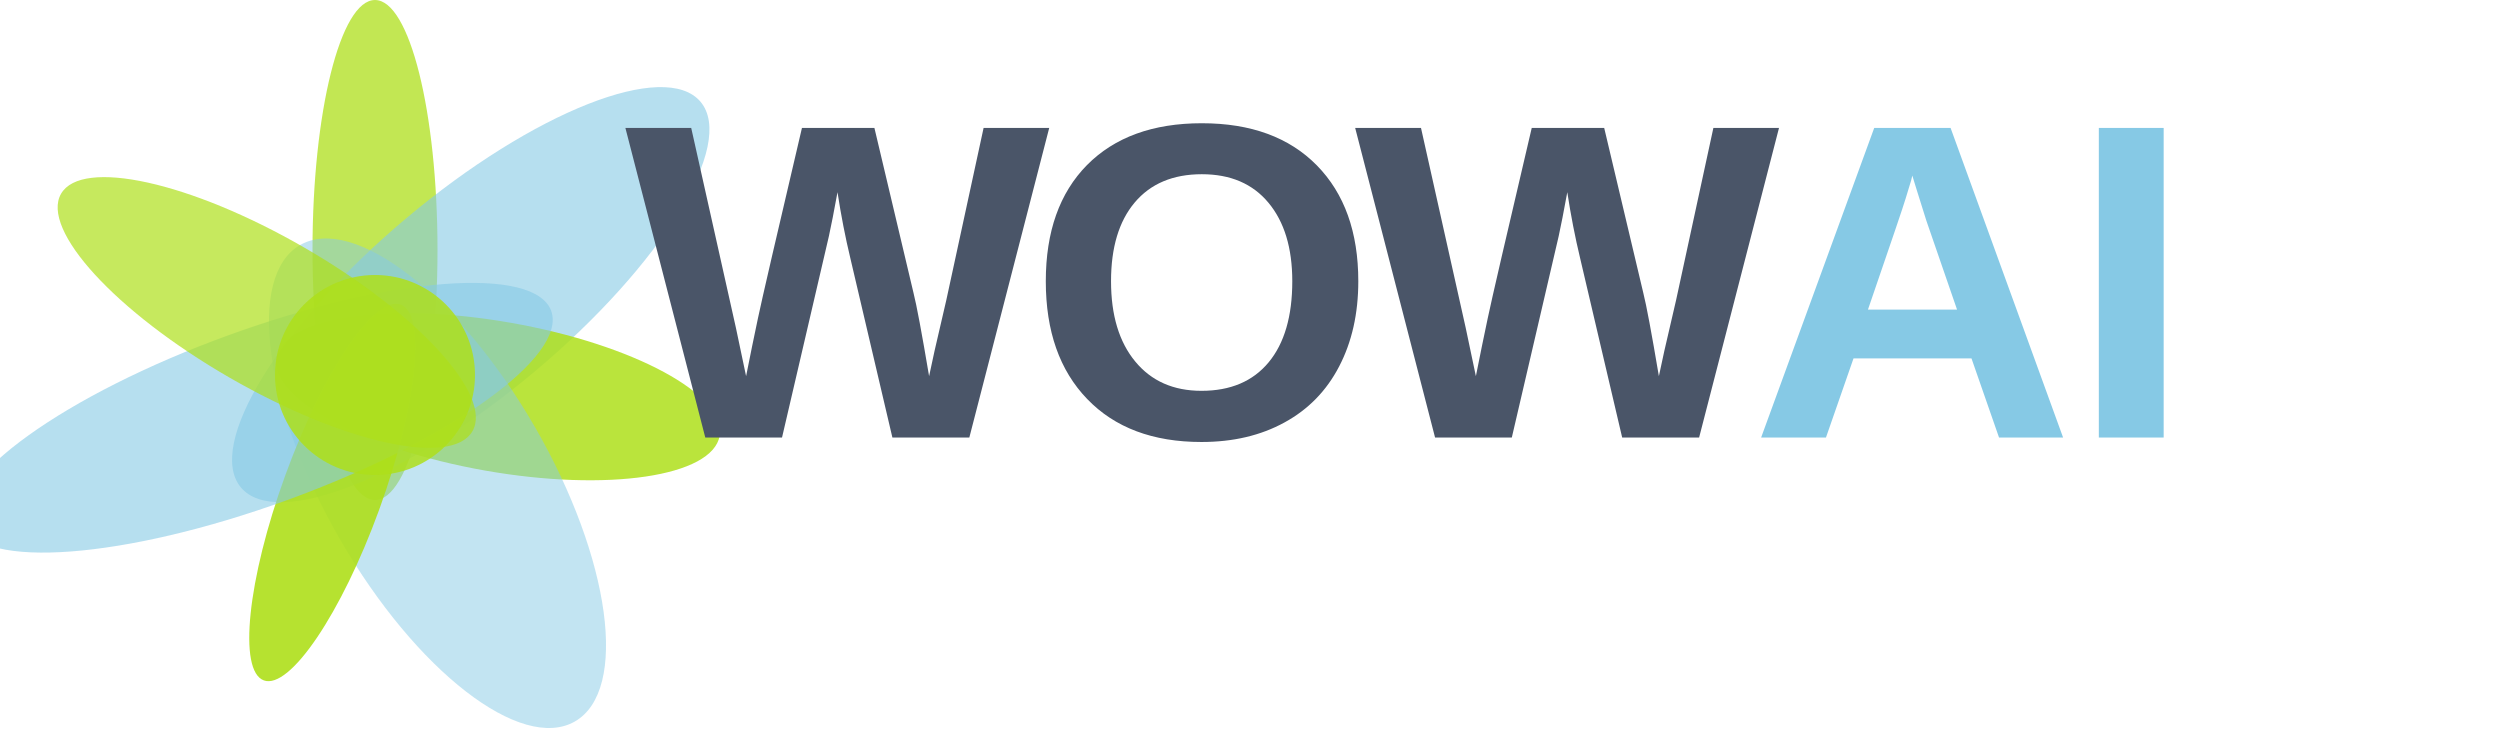
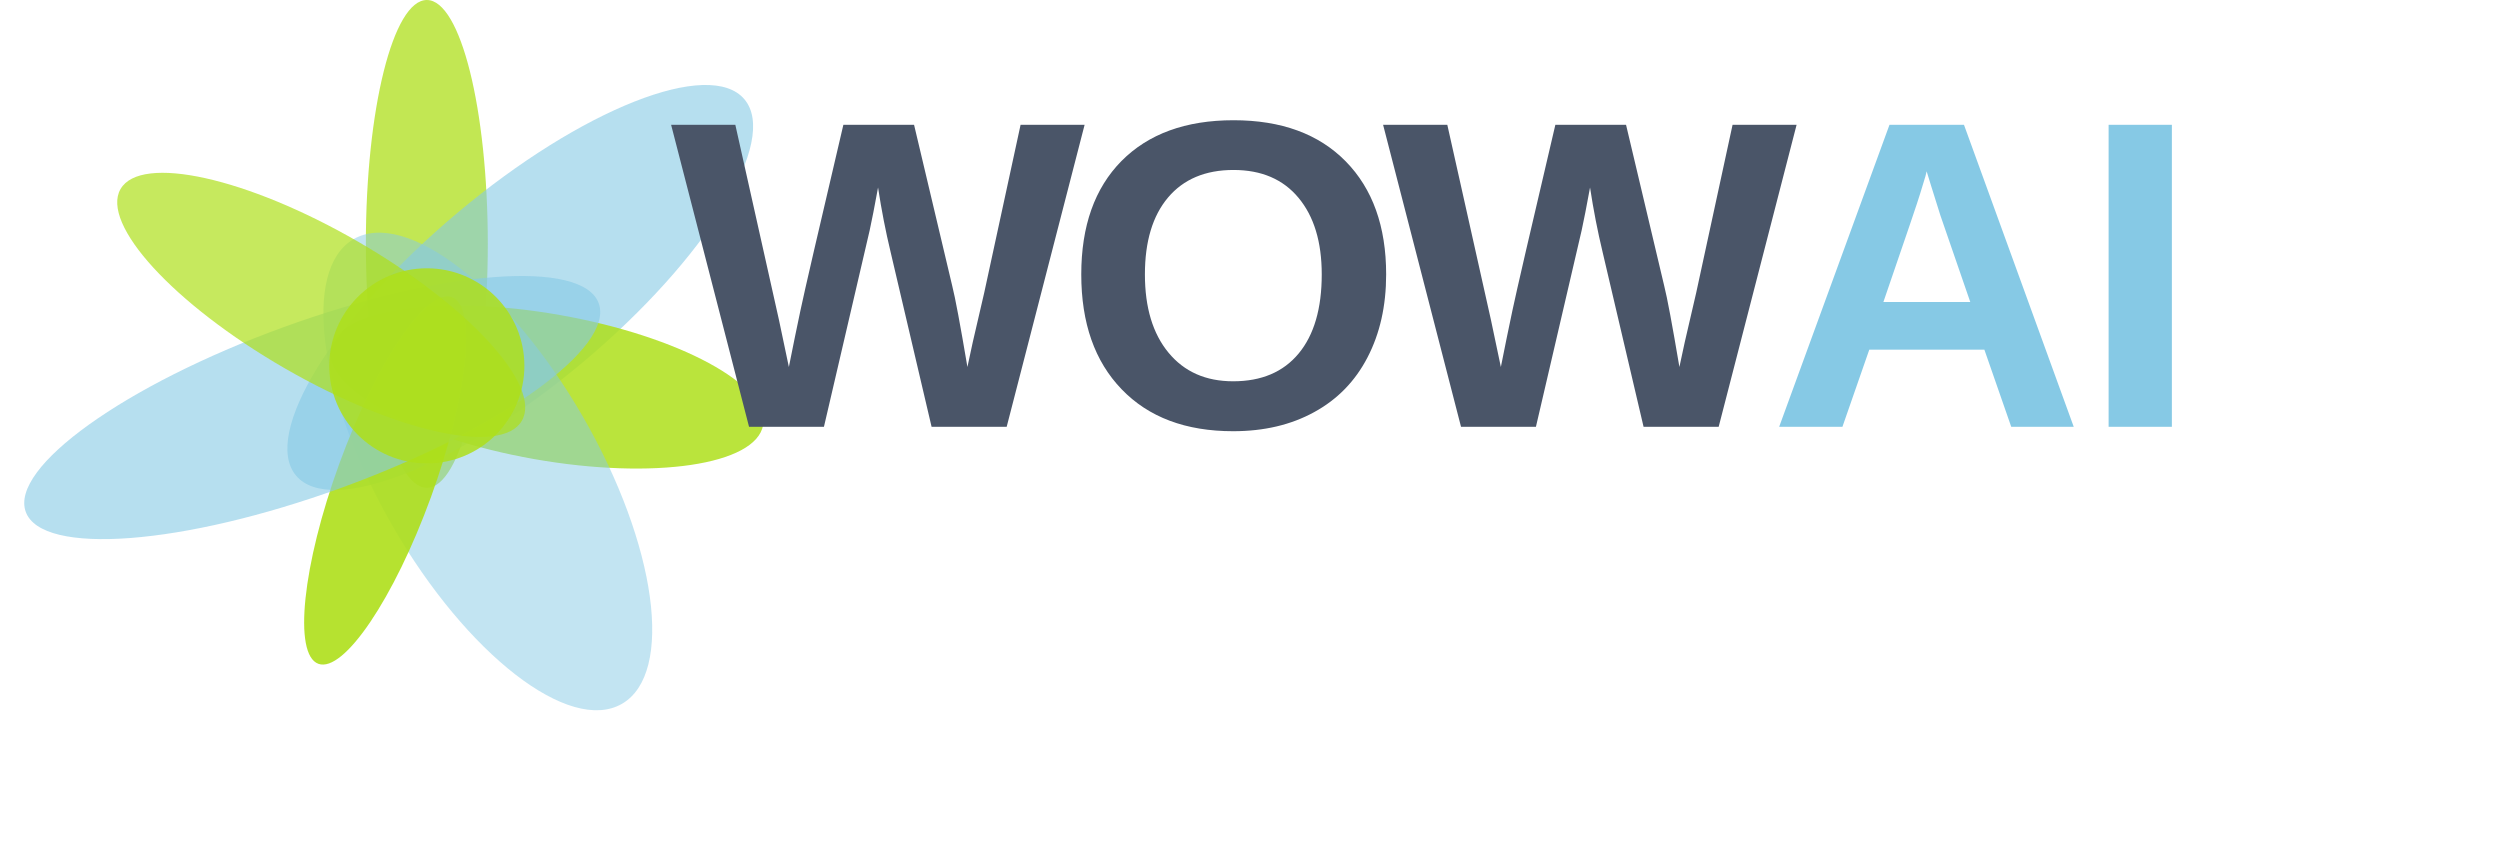
- <svg xmlns="http://www.w3.org/2000/svg" viewBox="0 0 200 60">
+ <svg xmlns="http://www.w3.org/2000/svg" viewBox="-5 0 205 70">
  <defs>
    <g id="mainFlower">
      <ellipse cx="0" cy="-10" rx="5" ry="20" fill="#aedf1a" opacity="0.75" transform="rotate(0)" />
      <ellipse cx="0" cy="-10" rx="8" ry="24" fill="#86c9e5" opacity="0.6" transform="rotate(50)" />
      <ellipse cx="0" cy="-10" rx="6" ry="18" fill="#aedf1a" opacity="0.85" transform="rotate(100)" />
      <ellipse cx="0" cy="-10" rx="9" ry="22" fill="#86c9e5" opacity="0.5" transform="rotate(150)" />
      <ellipse cx="0" cy="-10" rx="4" ry="16" fill="#aedf1a" opacity="0.9" transform="rotate(200)" />
      <ellipse cx="0" cy="-10" rx="7" ry="25" fill="#86c9e5" opacity="0.6" transform="rotate(250)" />
      <ellipse cx="0" cy="-10" rx="6" ry="19" fill="#aedf1a" opacity="0.7" transform="rotate(300)" />
      <circle cx="0" cy="0" r="8" fill="#aedf1a" opacity="0.85" />
    </g>
  </defs>
  <use href="#mainFlower" transform="translate(30, 30)" />
  <text x="50" y="35" font-family="Arial, sans-serif" font-size="36" font-weight="900" fill="#4a5568" letter-spacing="-1.8px">WOW</text>
  <text x="140" y="35" font-family="Arial, sans-serif" font-size="36" font-weight="900" fill="#86c9e5" letter-spacing="-0.5px">AI</text>
</svg>
